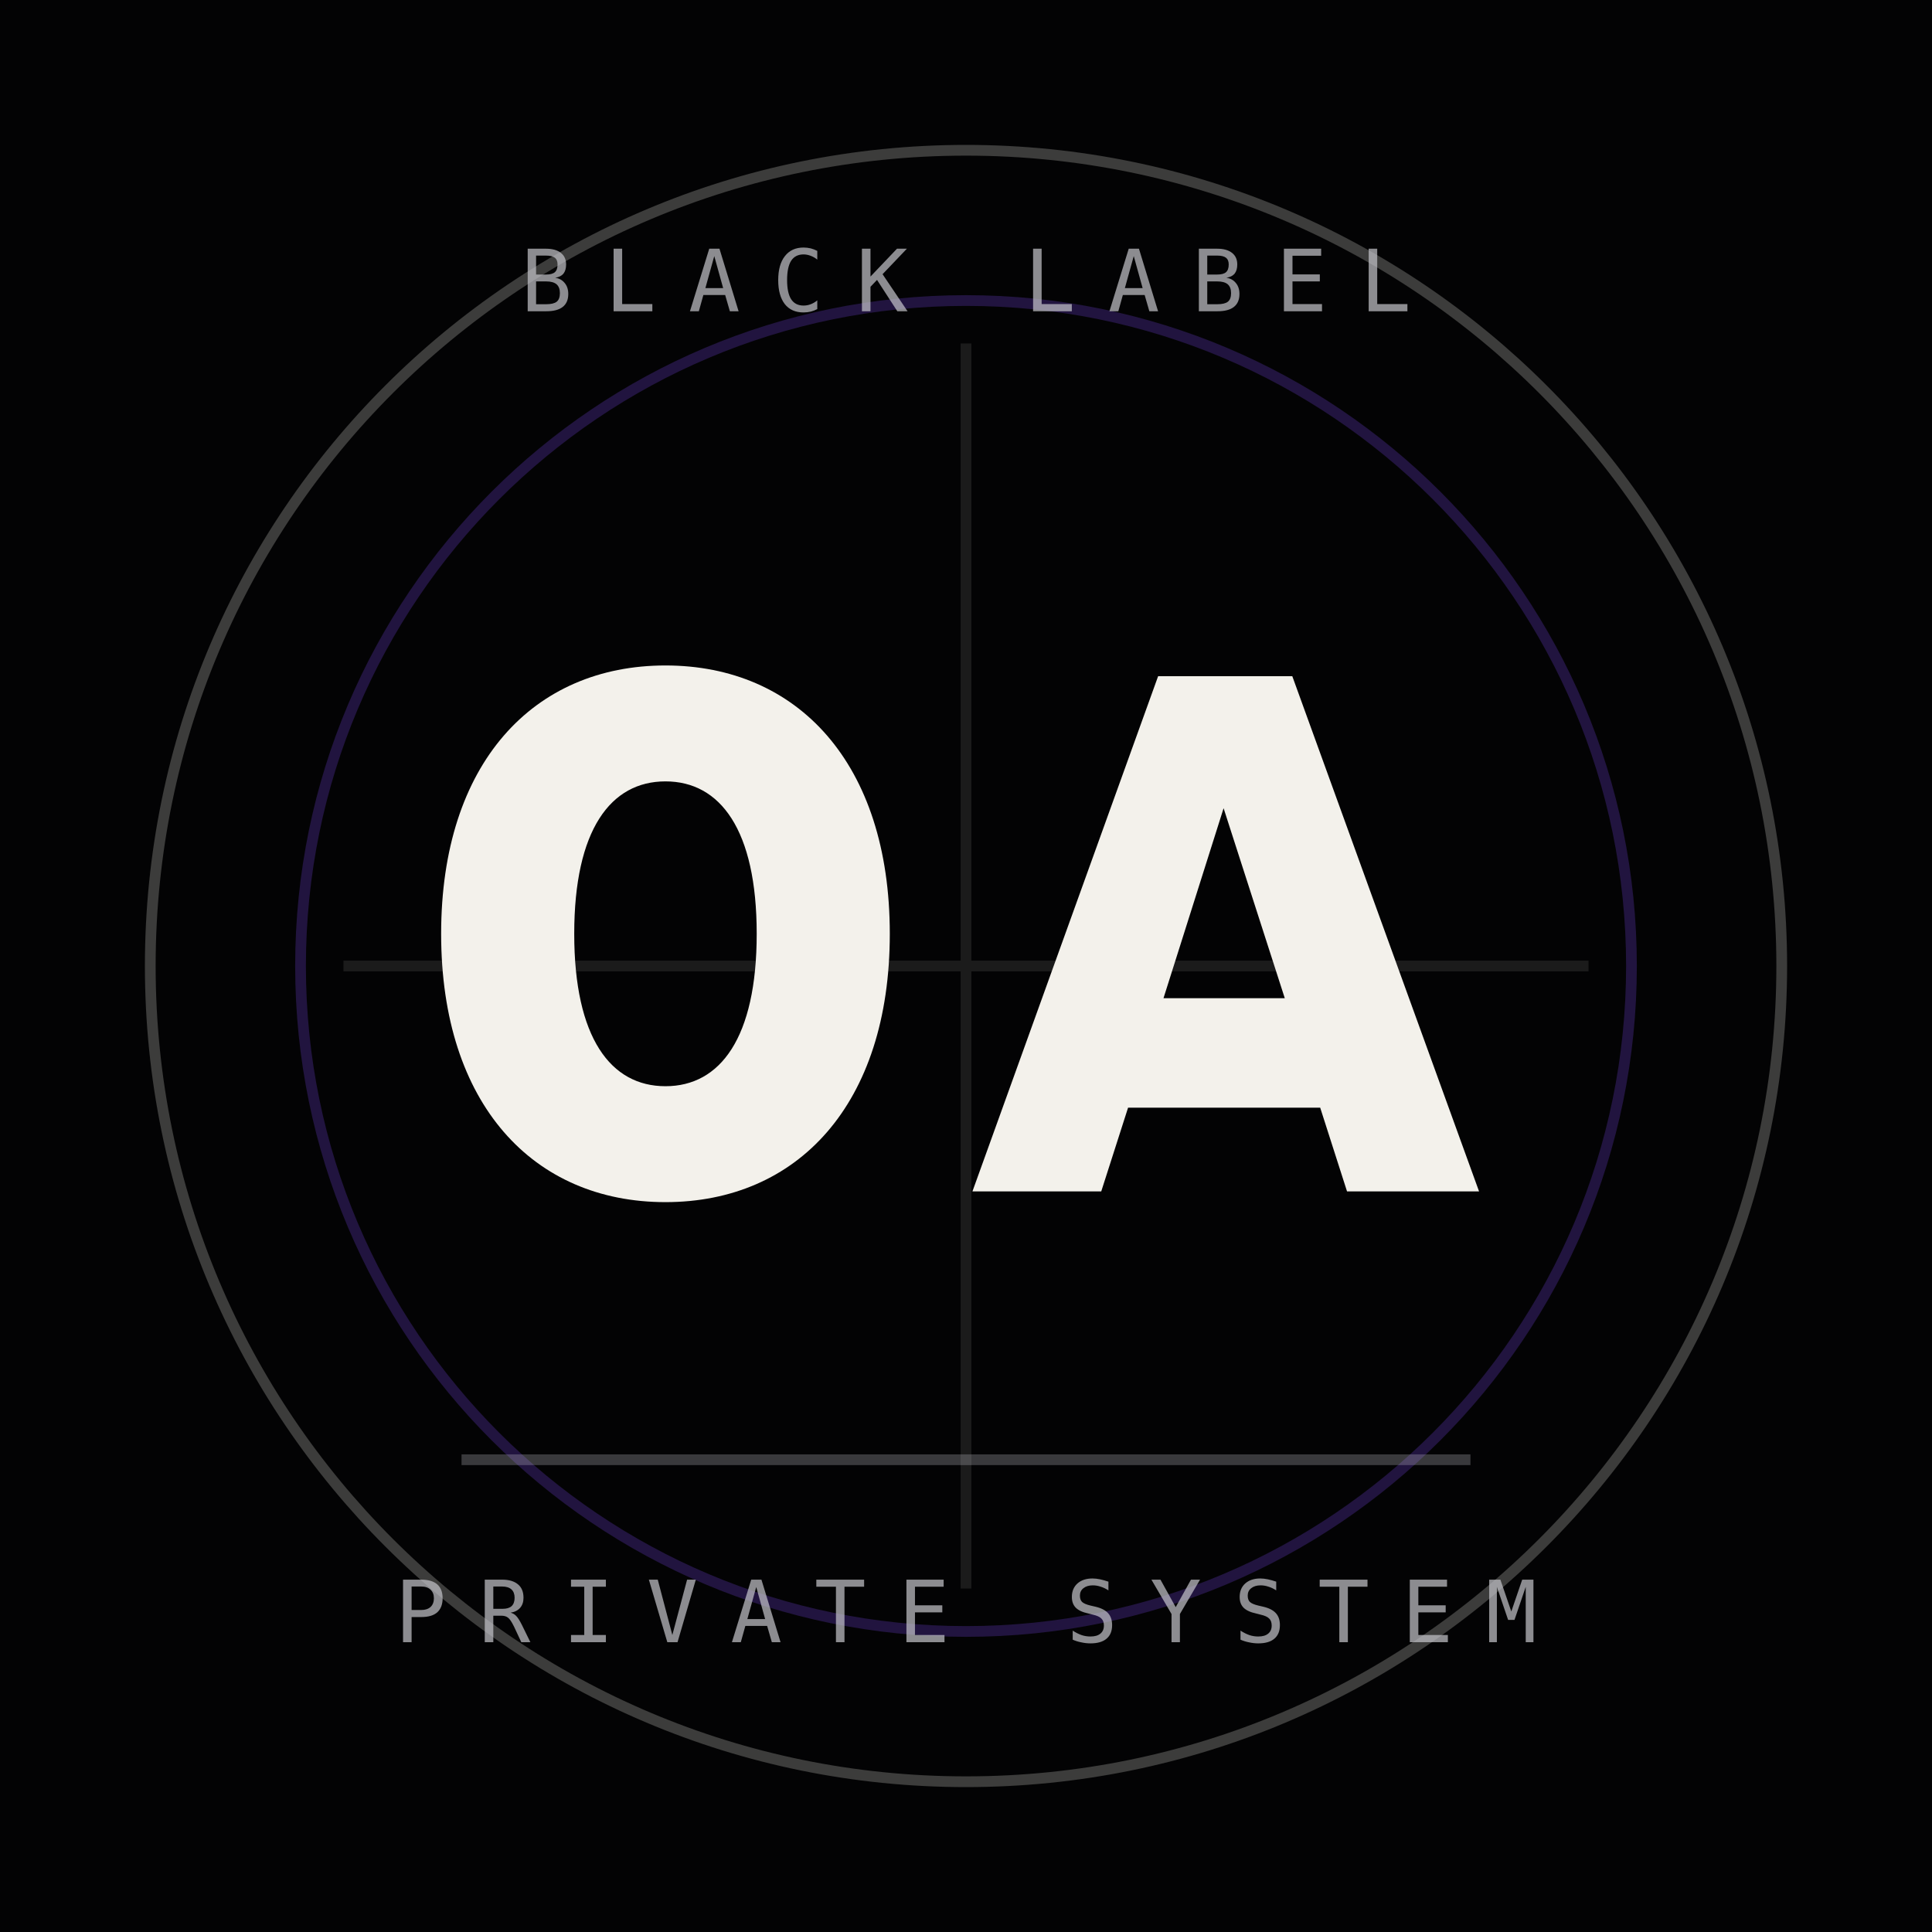
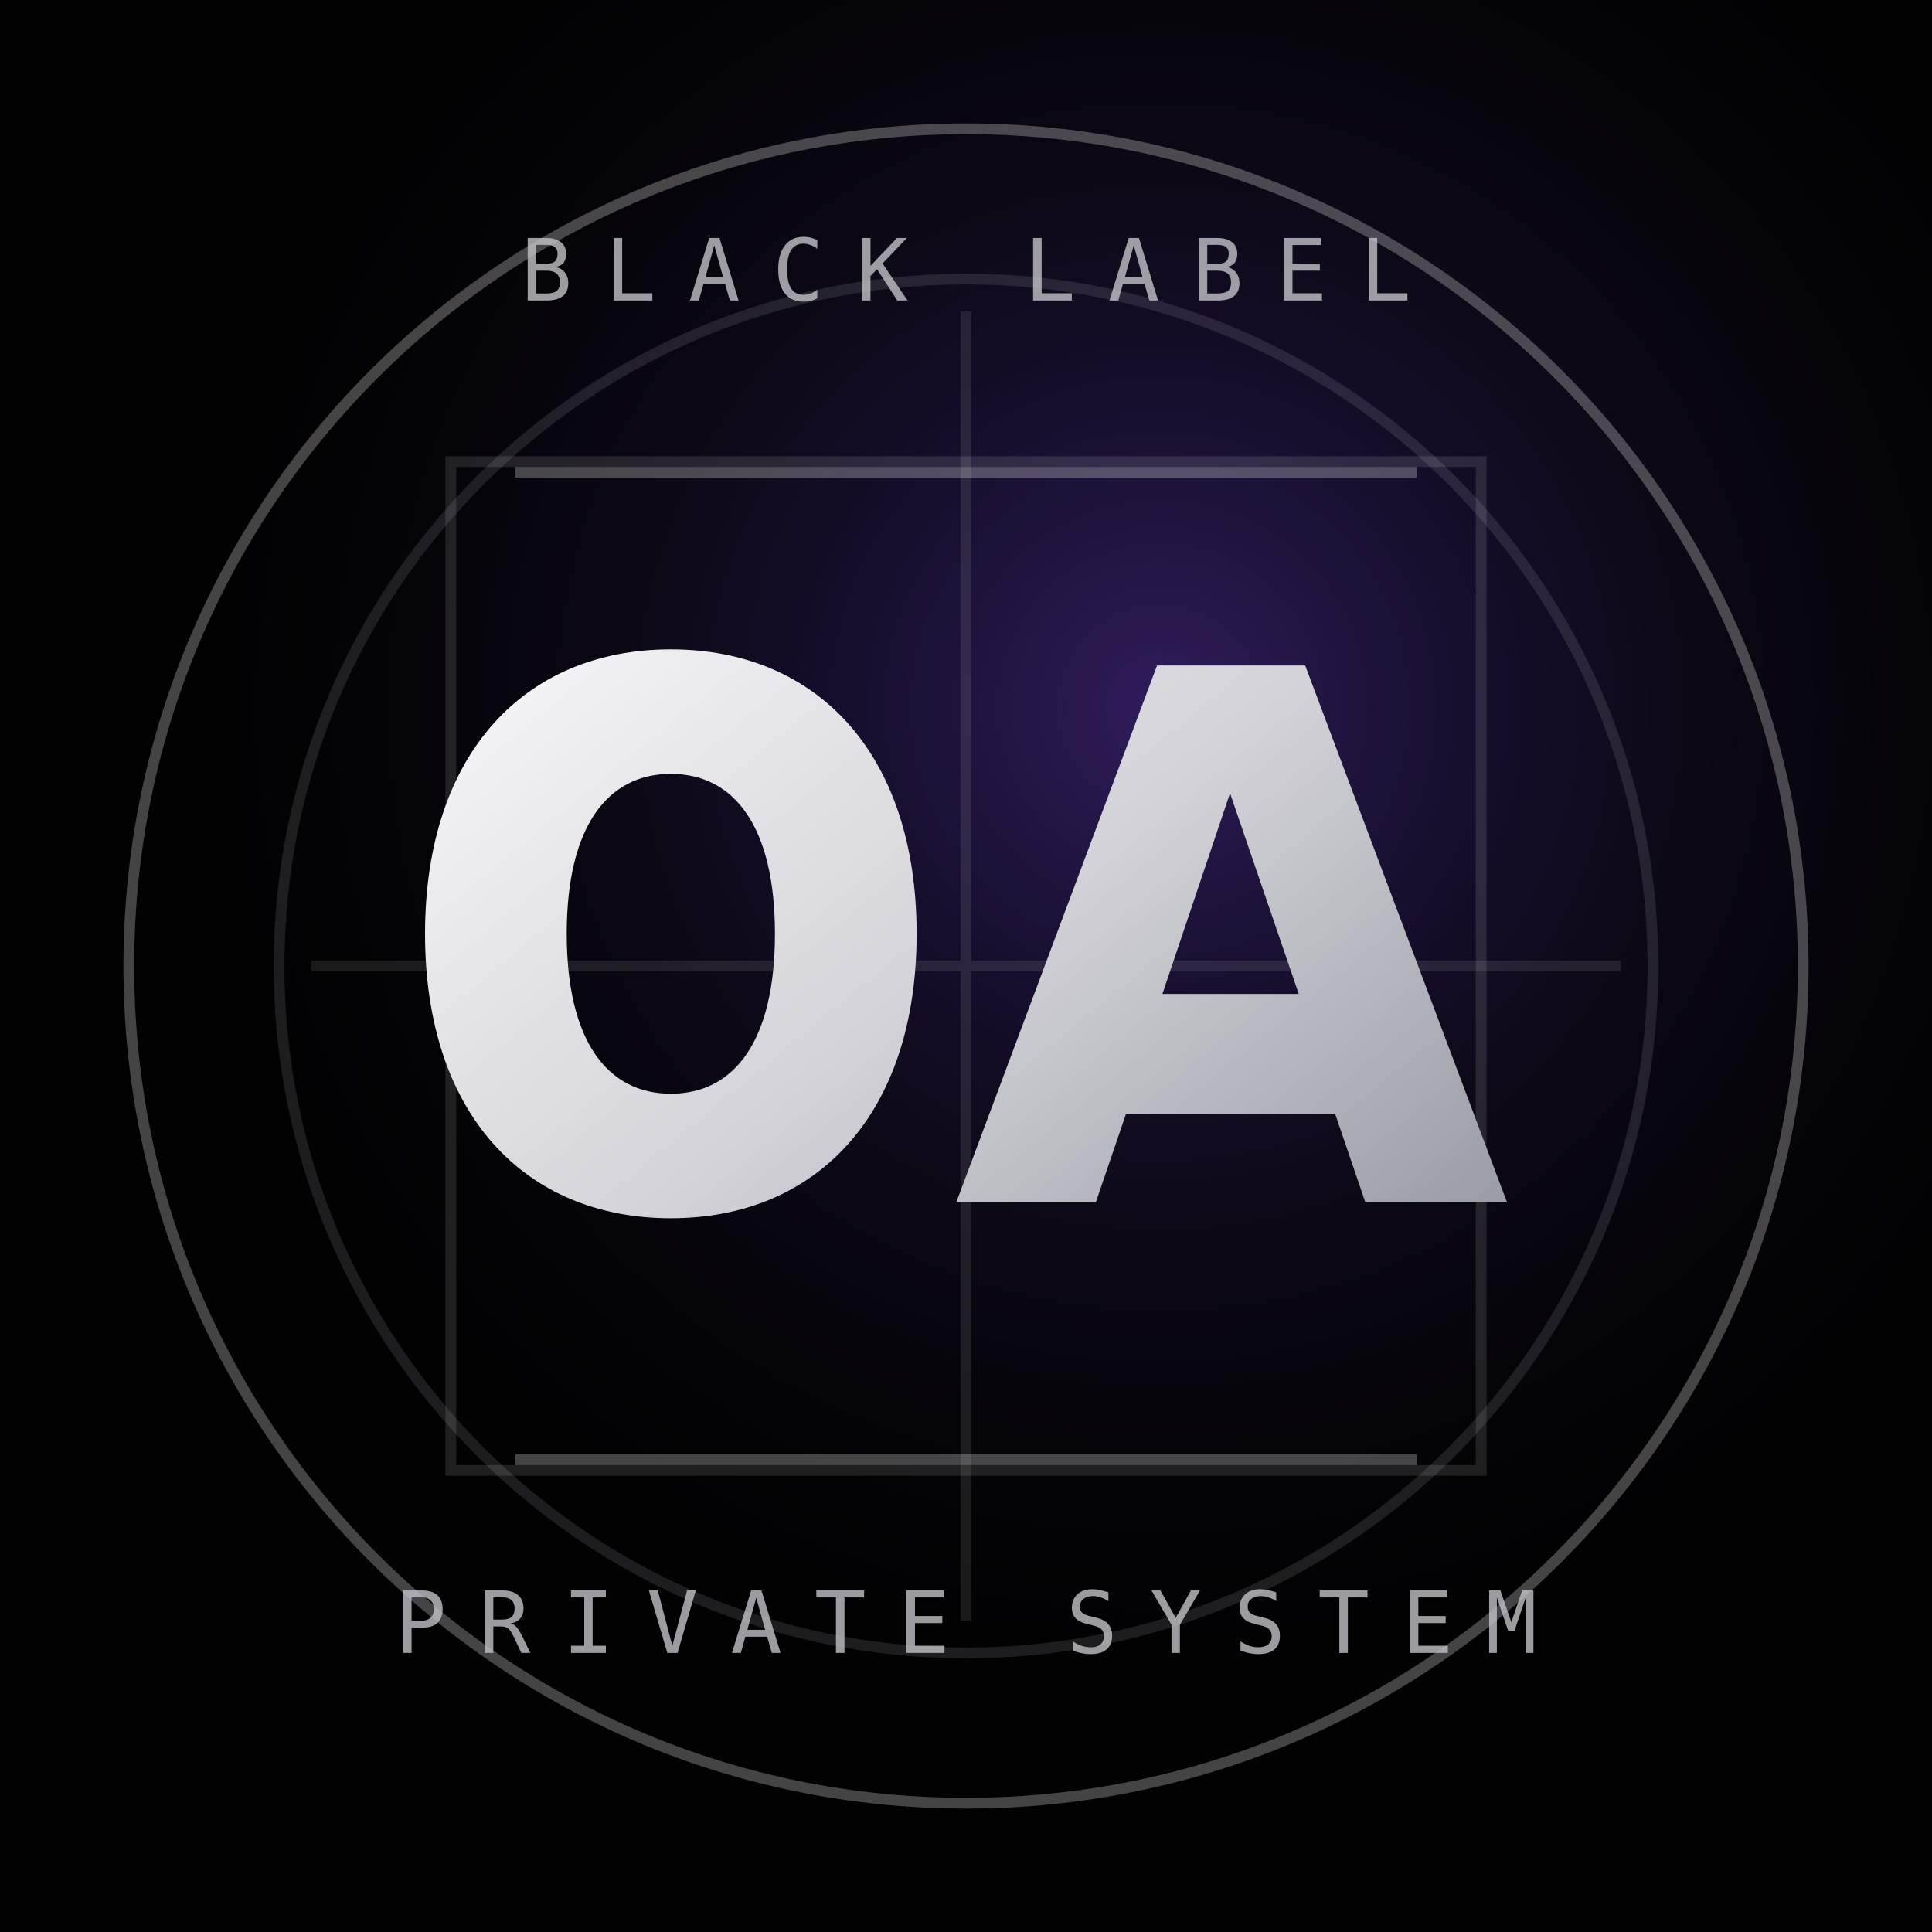
<svg xmlns="http://www.w3.org/2000/svg" width="180" height="180" viewBox="0 0 180 180" fill="none" role="img" aria-labelledby="title">
-   <rect width="180" height="180" fill="#030304" />
-   <circle cx="90" cy="90" r="76" stroke="#F3F1EB" stroke-opacity=".24" />
-   <circle cx="90" cy="90" r="62" stroke="#6F42D8" stroke-opacity=".28" />
-   <path d="M90 32v116M32 90h116" stroke="#F3F1EB" stroke-opacity=".1" />
-   <path d="M62 112c-12.3 0-20.9-9.1-20.9-25s8.6-25 20.9-25 20.9 9.1 20.9 25-8.6 25-20.9 25Zm0-10.8c5.1 0 8.5-4.5 8.5-14.2S67.1 72.8 62 72.8 53.5 77.3 53.5 87s3.4 14.2 8.5 14.2Z" fill="#F3F1EB" />
-   <path d="M102.6 111h-12l17.3-48h12.5l17.4 48h-12.3l-2.5-7.8h-17.9l-2.5 7.8Zm5.8-18h11.3L114 75.3 108.4 93Z" fill="#F3F1EB" />
-   <path d="M43 136h94" stroke="#C6C7CC" stroke-opacity=".28" />
-   <text x="90" y="29" fill="#C6C7CC" fill-opacity=".7" font-family="monospace" font-size="8" letter-spacing="3" text-anchor="middle">BLACK LABEL</text>
-   <text x="90" y="153" fill="#C6C7CC" fill-opacity=".7" font-family="monospace" font-size="8" letter-spacing="3" text-anchor="middle">PRIVATE SYSTEM</text>
+   <defs>
+     <linearGradient id="metal" x1="50" y1="40" x2="128" y2="135" gradientUnits="userSpaceOnUse">
+       <stop stop-color="#FFFFFF" />
+       <stop offset=".52" stop-color="#D2D2D8" />
+       <stop offset="1" stop-color="#8F919A" />
+     </linearGradient>
+     <radialGradient id="glow" cx="0" cy="0" r="1" gradientUnits="userSpaceOnUse" gradientTransform="translate(108 66) rotate(90) scale(92)">
+       <stop stop-color="#6F42D8" stop-opacity=".42" />
+       <stop offset="1" stop-color="#030304" stop-opacity="0" />
+     </radialGradient>
+   </defs>
+   <rect width="180" height="180" fill="#020203" />
+   <rect width="180" height="180" fill="url(#glow)" />
+   <circle cx="90" cy="90" r="78" stroke="#F3F1EB" stroke-opacity=".28" />
+   <circle cx="90" cy="90" r="64" stroke="#C6C7CC" stroke-opacity=".14" />
+   <path d="M90 29v122M29 90h122" stroke="#F3F1EB" stroke-opacity=".1" />
+   <path d="M42 43h96v94H42z" stroke="#F3F1EB" stroke-opacity=".12" />
+   <path d="M62.5 113.5c-13.6 0-22.9-9.7-22.9-26.5s9.3-26.5 22.9-26.5 22.9 9.7 22.9 26.5-9.3 26.5-22.9 26.5Zm0-11.6c5.9 0 9.7-4.9 9.7-14.9s-3.8-14.9-9.7-14.9-9.7 4.9-9.7 14.9 3.8 14.9 9.7 14.9Z" fill="url(#metal)" />
+   <path d="M102.1 112h-13l18.7-50h13.8l18.8 50h-13.2l-2.8-8.2h-19.5l-2.8 8.2Zm6.2-19.4h12.7l-6.4-18.7-6.3 18.7Z" fill="url(#metal)" />
+   <path d="M48 136h84M48 44h84" stroke="#F3F1EB" stroke-opacity=".28" />
+   <text x="90" y="28" fill="#C6C7CC" fill-opacity=".78" font-family="monospace" font-size="8" letter-spacing="3" text-anchor="middle">BLACK LABEL</text>
+   <text x="90" y="154" fill="#C6C7CC" fill-opacity=".78" font-family="monospace" font-size="8" letter-spacing="3" text-anchor="middle">PRIVATE SYSTEM</text>
</svg>
